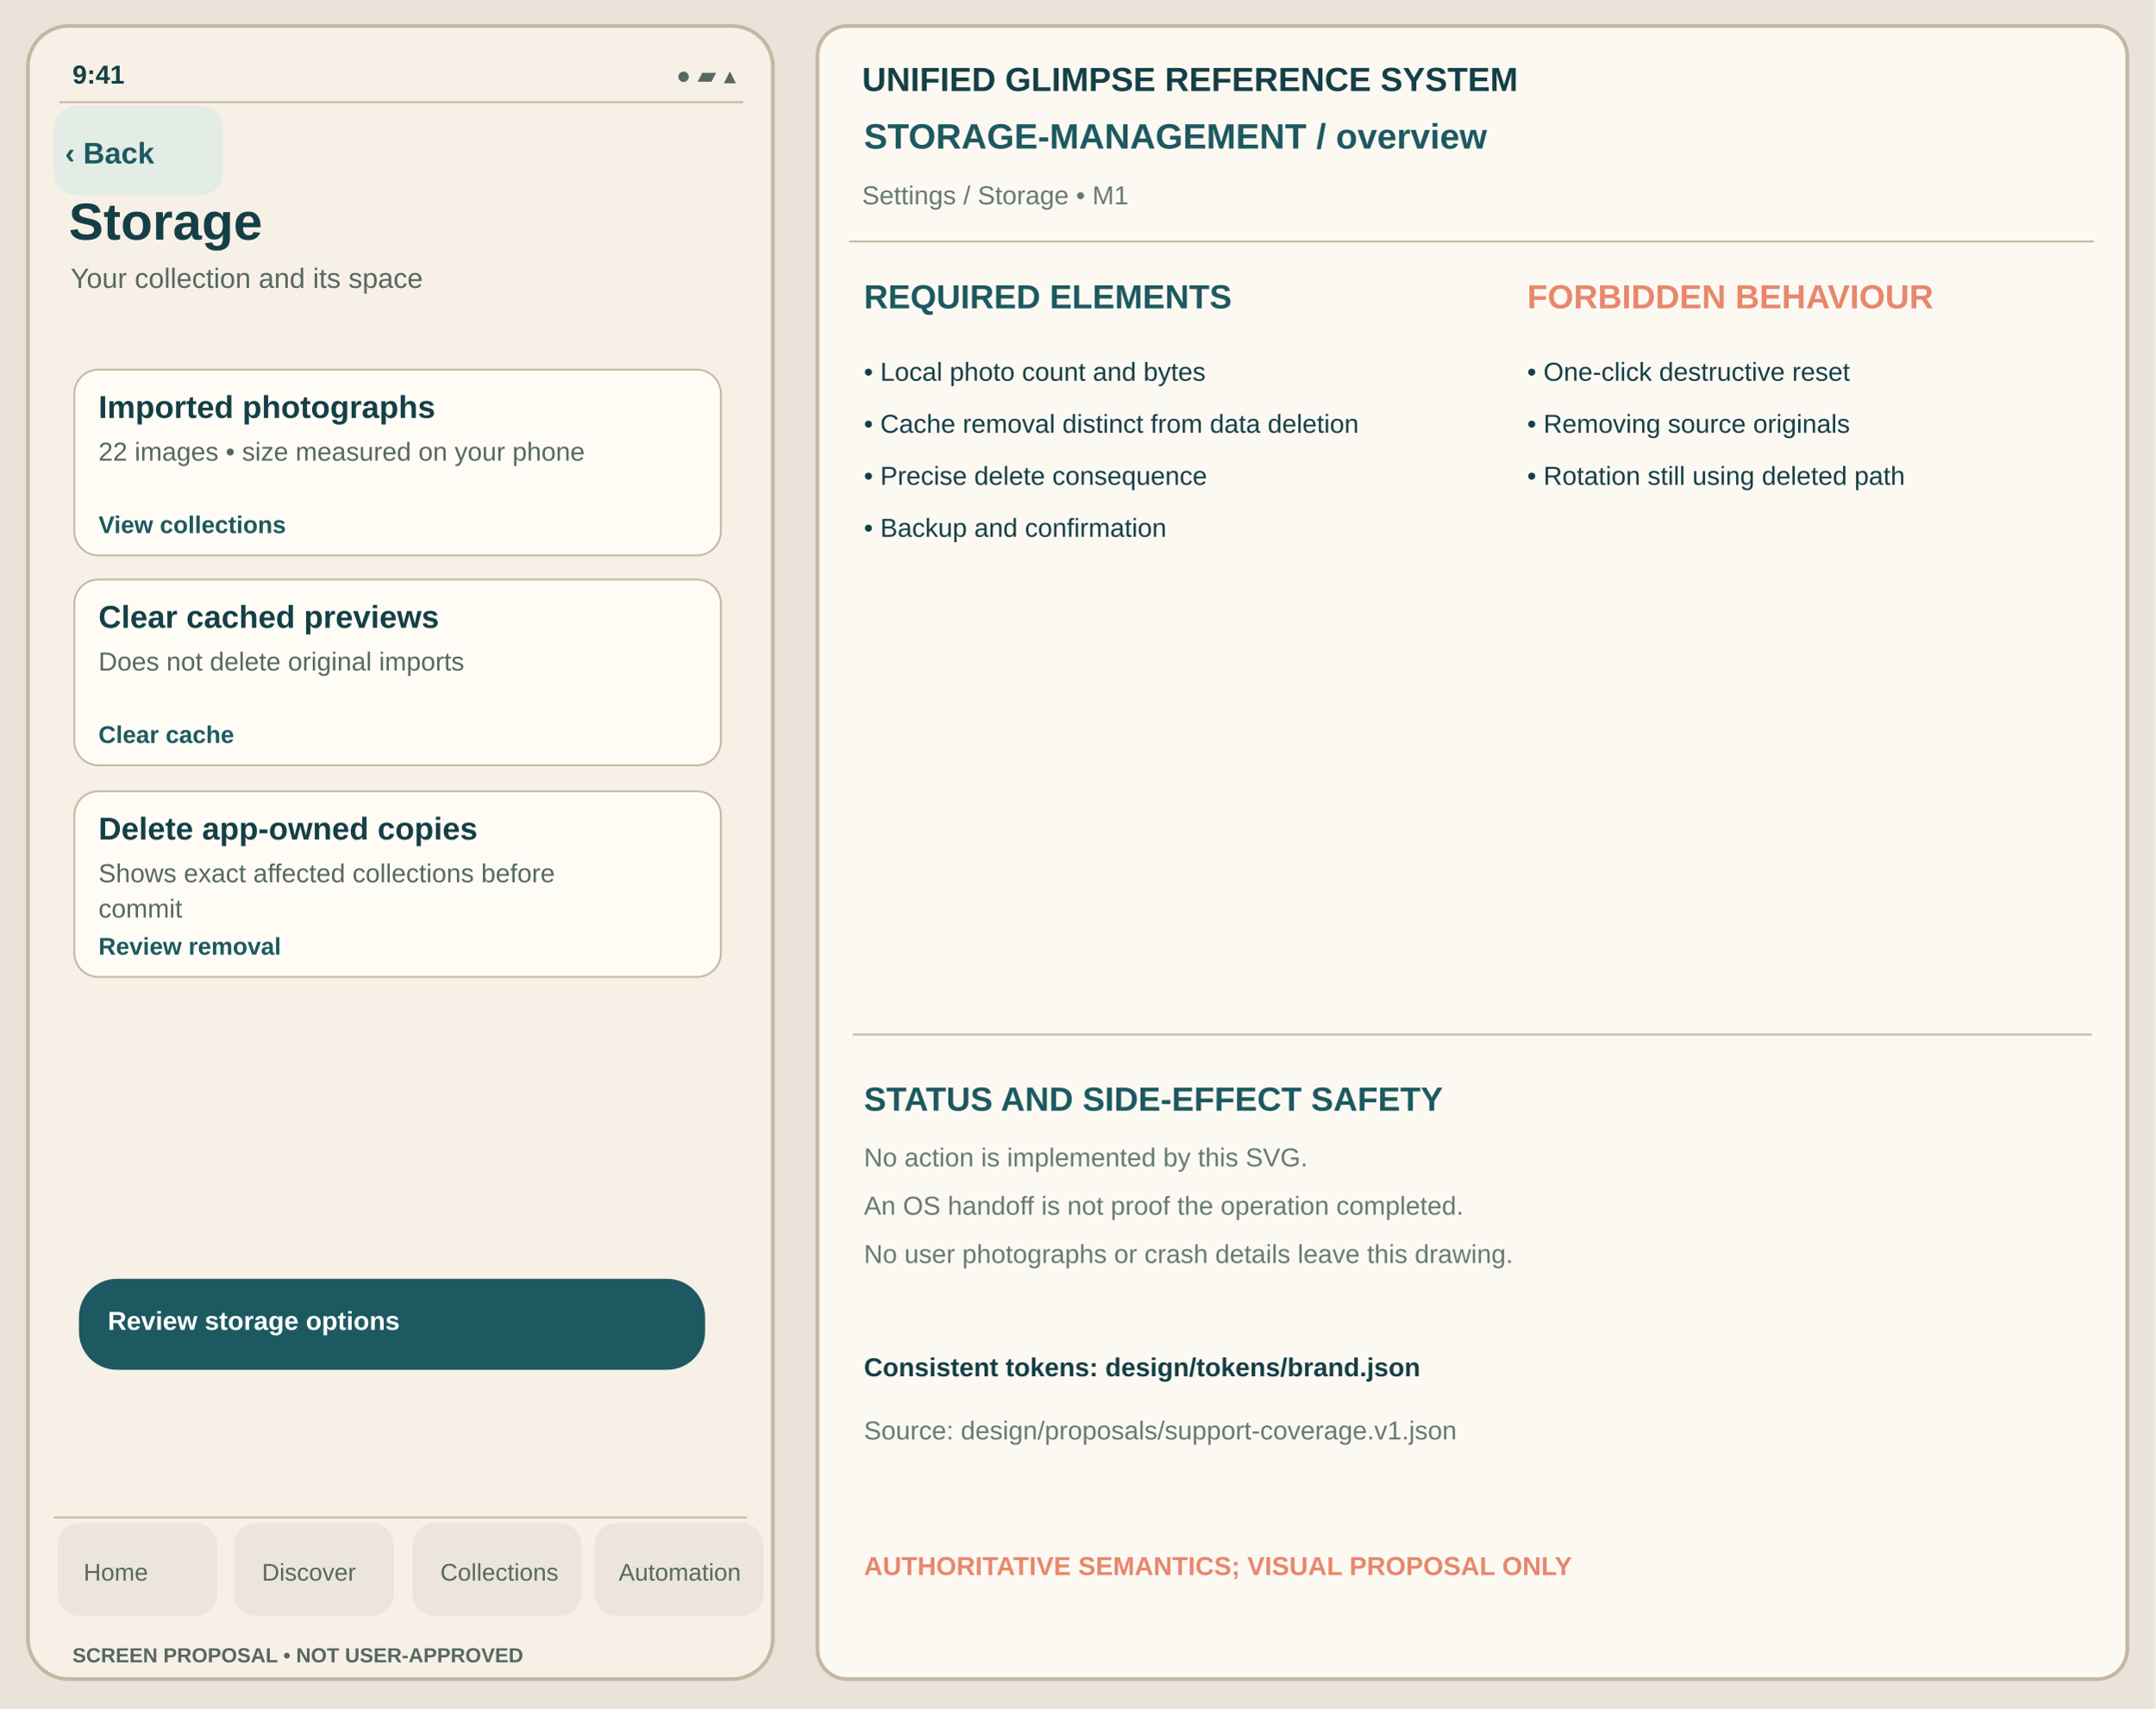
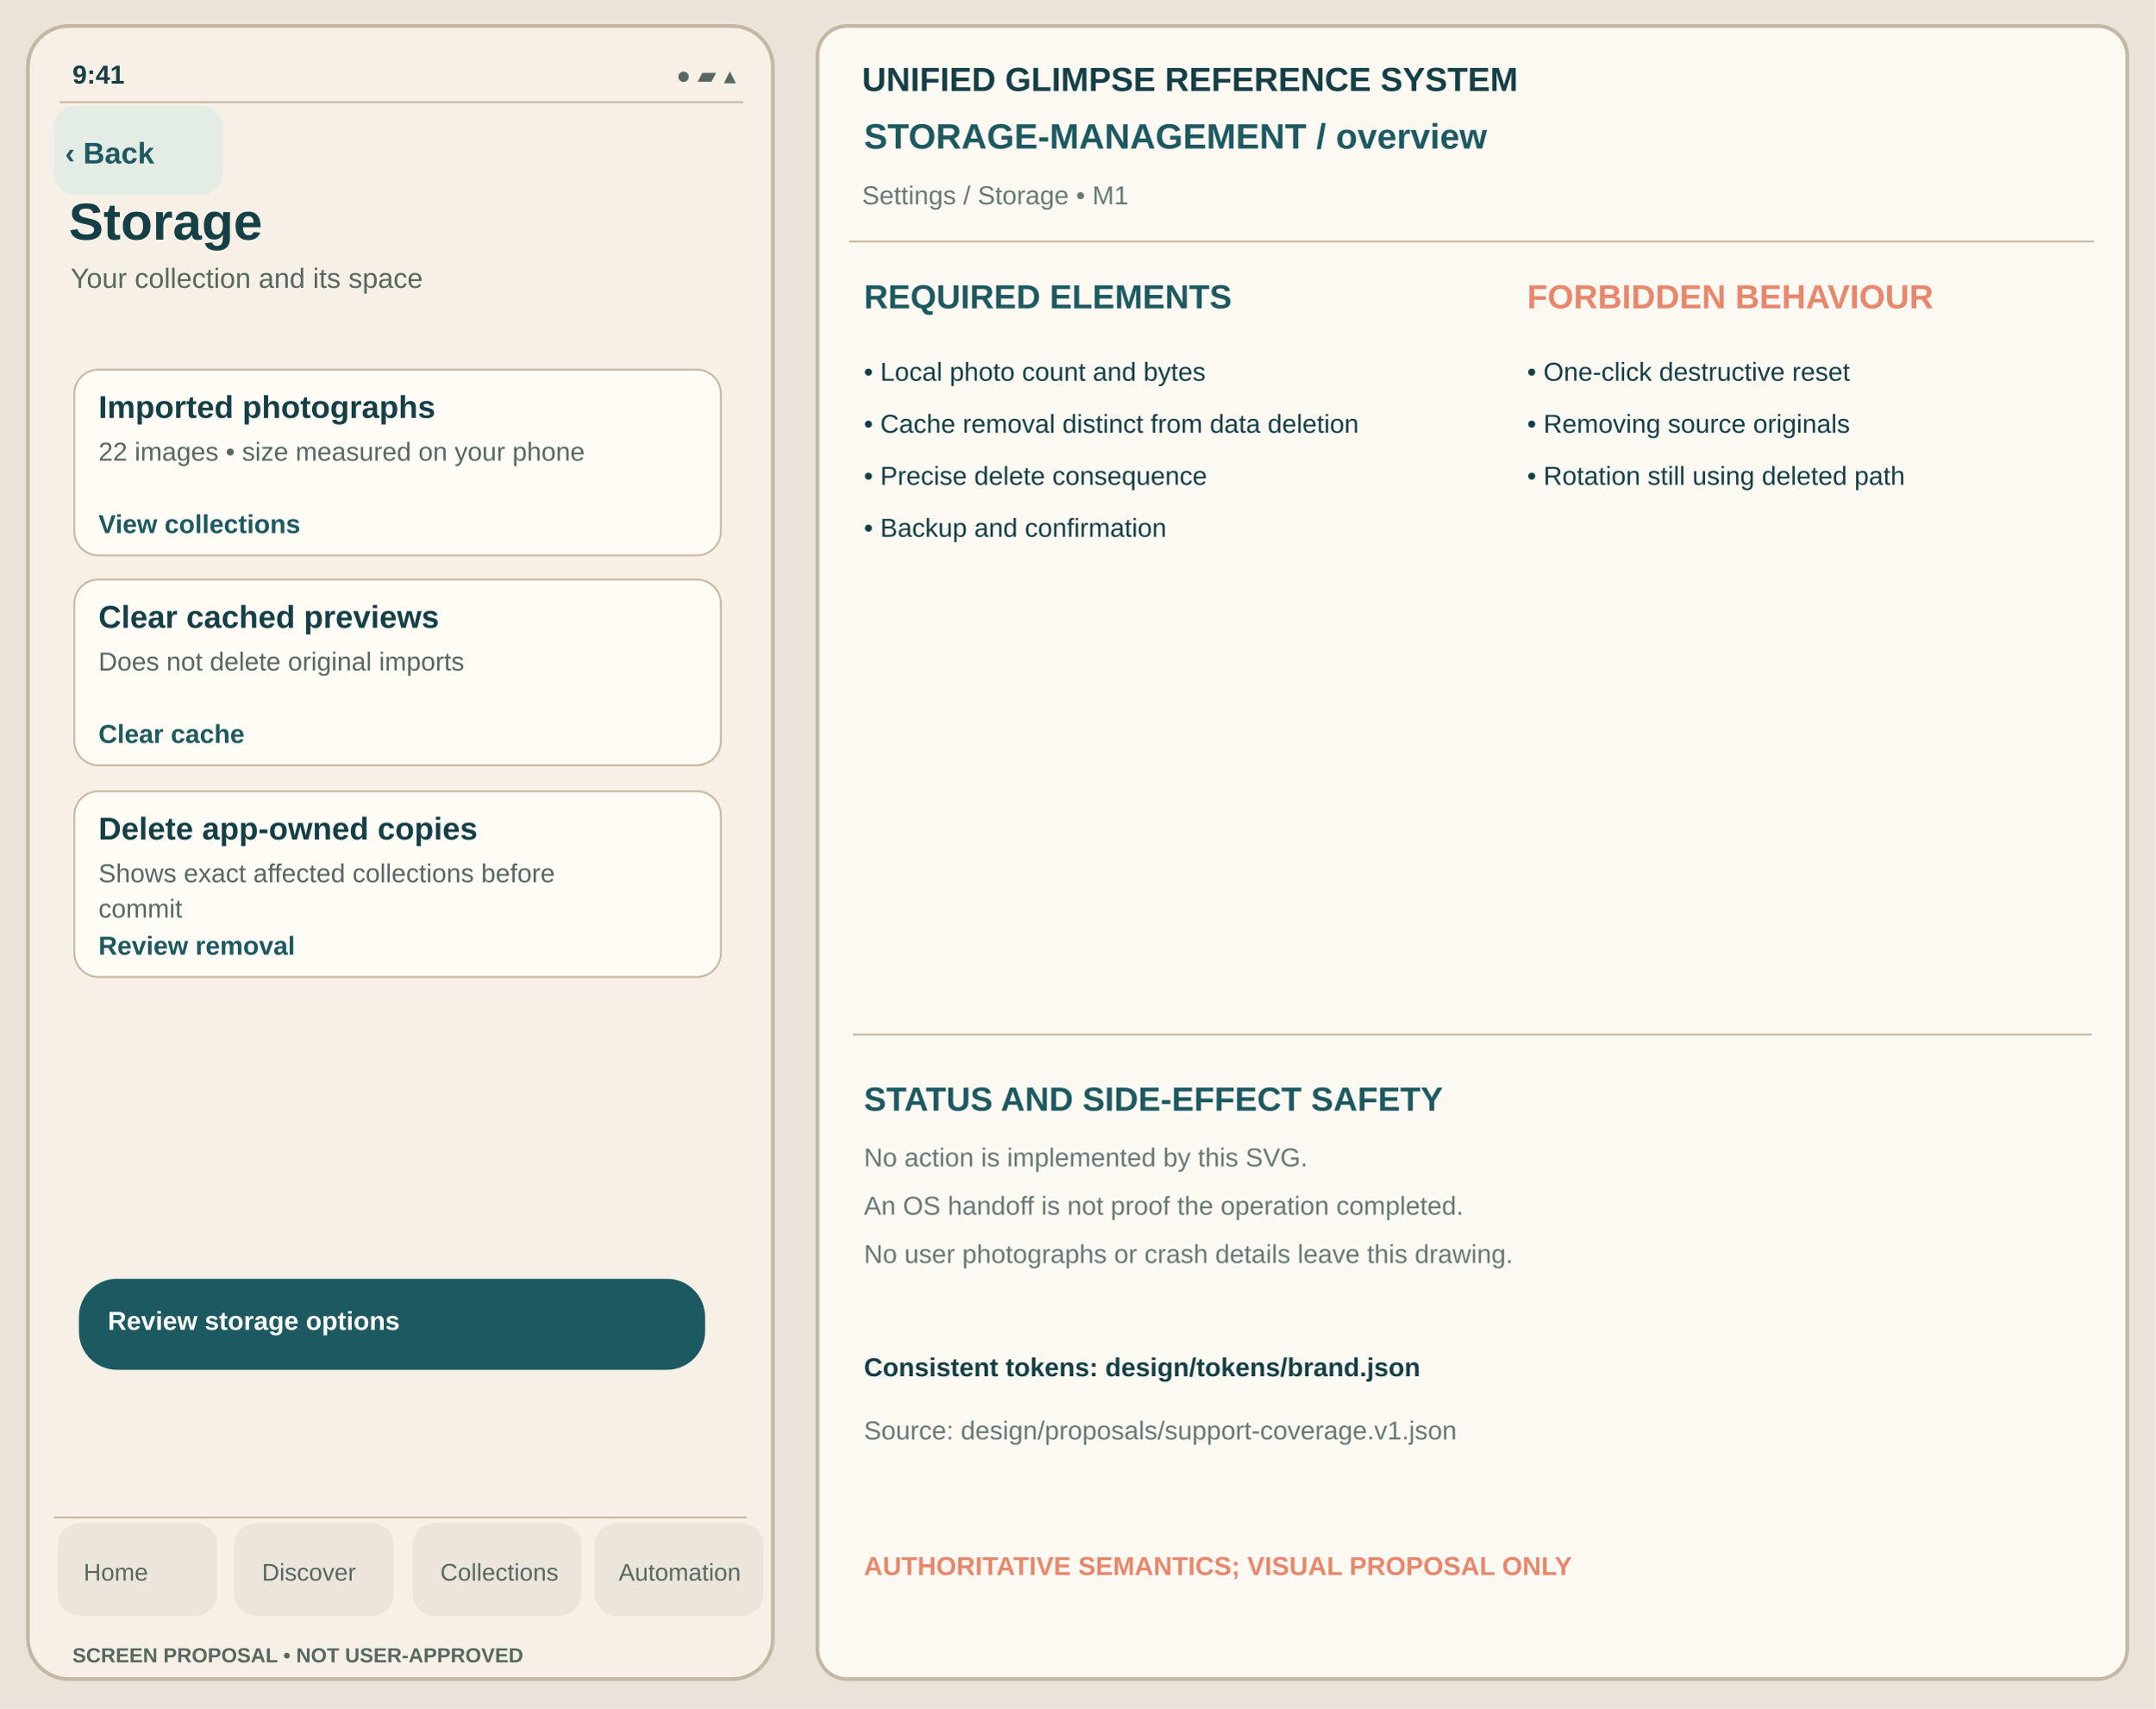
<svg xmlns="http://www.w3.org/2000/svg" viewBox="0 0 1160 920" width="1160" height="920" role="img" aria-label="Storage overview unapproved Glimpse visual reference">
  <rect width="1160" height="920" fill="#E9E3D9" />
  <rect x="15" y="14" width="401" height="890" rx="22" fill="#F6F0E6" stroke="#C4B7A4" stroke-width="2" />
  <text x="39" y="45" font-family="Arial,Helvetica,sans-serif" fill="#153F46" font-size="14" font-weight="600">9:41</text>
  <text x="364" y="45" font-family="Arial,Helvetica,sans-serif" fill="#566861" font-size="13" font-weight="400">●  ▰  ▴</text>
  <path d="M32 55h368" stroke="#C8B7A1" />
  <rect x="29" y="57" width="91" height="48" rx="12" fill="#E4ECE6" data-control="back" data-focus-order="1" data-hit-width="91" data-hit-height="48" />
  <text x="35" y="88" font-family="Arial,Helvetica,sans-serif" fill="#1D5960" font-size="16" font-weight="650">‹ Back</text>
  <text x="37" y="129" font-family="Arial,Helvetica,sans-serif" fill="#153F46" font-size="28" font-weight="700">Storage</text>
  <text x="38" y="155" font-family="Arial,Helvetica,sans-serif" fill="#566861" font-size="15" font-weight="400">Your collection and its space</text>
  <g id="support-body" transform="translate(0,-24)">
-     <rect x="40" y="223" width="348" height="100" rx="13" fill="#FFFCF6" stroke="#C8B7A1" stroke-width="1" />
+     <rect data-control="card-view-collections" data-focus-order="2" data-hit-width="348" data-hit-height="100" data-action-label="View collections" x="40" y="223" width="348" height="100" rx="13" fill="#FFFCF6" stroke="#C8B7A1" stroke-width="1" />
    <text x="53" y="249" font-family="Arial,Helvetica,sans-serif" fill="#153F46" font-size="17" font-weight="650">Imported photographs</text>
    <text x="53" y="272" font-family="Arial,Helvetica,sans-serif" fill="#566861" font-size="14" font-weight="400">22 images • size measured on your phone</text>
-     <text x="53" y="311" font-family="Arial,Helvetica,sans-serif" fill="#1D5960" font-size="13" font-weight="650">View collections</text>
-     <rect x="40" y="336" width="348" height="100" rx="13" fill="#FFFCF6" stroke="#C8B7A1" stroke-width="1" />
+     <text x="53" y="311" font-family="Arial,Helvetica,sans-serif" fill="#1D5960" font-size="14" font-weight="650">View collections</text>
+     <rect data-control="card-clear-cache" data-focus-order="3" data-hit-width="348" data-hit-height="100" data-action-label="Clear cache" x="40" y="336" width="348" height="100" rx="13" fill="#FFFCF6" stroke="#C8B7A1" stroke-width="1" />
    <text x="53" y="362" font-family="Arial,Helvetica,sans-serif" fill="#153F46" font-size="17" font-weight="650">Clear cached previews</text>
    <text x="53" y="385" font-family="Arial,Helvetica,sans-serif" fill="#566861" font-size="14" font-weight="400">Does not delete original imports</text>
-     <text x="53" y="424" font-family="Arial,Helvetica,sans-serif" fill="#1D5960" font-size="13" font-weight="650">Clear cache</text>
-     <rect x="40" y="450" width="348" height="100" rx="13" fill="#FFFCF6" stroke="#C8B7A1" stroke-width="1" />
+     <text x="53" y="424" font-family="Arial,Helvetica,sans-serif" fill="#1D5960" font-size="14" font-weight="650">Clear cache</text>
+     <rect data-control="card-review-removal" data-focus-order="4" data-hit-width="348" data-hit-height="100" data-action-label="Review removal" x="40" y="450" width="348" height="100" rx="13" fill="#FFFCF6" stroke="#C8B7A1" stroke-width="1" />
    <text x="53" y="476" font-family="Arial,Helvetica,sans-serif" fill="#153F46" font-size="17" font-weight="650">Delete app-owned copies</text>
    <text x="53" y="499" font-family="Arial,Helvetica,sans-serif" fill="#566861" font-size="14" font-weight="400">Shows exact affected collections before</text>
    <text x="53" y="518" font-family="Arial,Helvetica,sans-serif" fill="#566861" font-size="14" font-weight="400">commit</text>
-     <text x="53" y="538" font-family="Arial,Helvetica,sans-serif" fill="#1D5960" font-size="13" font-weight="650">Review removal</text>
-     <rect x="43" y="713" width="336" height="48" rx="20" fill="#1D5960" stroke="#1D5960" stroke-width="1" />
+     <text x="53" y="538" font-family="Arial,Helvetica,sans-serif" fill="#1D5960" font-size="14" font-weight="650">Review removal</text>
+     <rect x="43" y="713" width="336" height="48" rx="20" fill="#1D5960" stroke="#1D5960" stroke-width="1" data-control="task-review-storage-options" data-focus-order="10" data-hit-width="336" data-hit-height="48" data-action-label="Review storage options" />
    <text x="58" y="740" font-family="Arial,Helvetica,sans-serif" fill="#FFFFFF" font-size="14" font-weight="650">Review storage options</text>
  </g>
  <path d="M29 817h373" stroke="#C8B7A1" />
  <g id="support-navigation" aria-label="Four tab destinations; static touch region proposal only">
    <rect x="31" y="820" width="86" height="50" rx="12" fill="#EBE5DB" data-control="nav-home" data-focus-order="90" data-hit-width="86" data-hit-height="50" />
    <rect x="126" y="820" width="86" height="50" rx="12" fill="#EBE5DB" data-control="nav-discover" data-focus-order="91" data-hit-width="86" data-hit-height="50" />
    <rect x="222" y="820" width="91" height="50" rx="12" fill="#EBE5DB" data-control="nav-collections" data-focus-order="92" data-hit-width="91" data-hit-height="50" />
    <rect x="320" y="820" width="91" height="50" rx="12" fill="#EBE5DB" data-control="nav-automation" data-focus-order="93" data-hit-width="91" data-hit-height="50" />
  </g>
  <text x="45" y="851" font-family="Arial,Helvetica,sans-serif" fill="#566861" font-size="13" font-weight="500">Home</text>
  <text x="141" y="851" font-family="Arial,Helvetica,sans-serif" fill="#566861" font-size="13" font-weight="500">Discover</text>
  <text x="237" y="851" font-family="Arial,Helvetica,sans-serif" fill="#566861" font-size="13" font-weight="500">Collections</text>
  <text x="333" y="851" font-family="Arial,Helvetica,sans-serif" fill="#566861" font-size="13" font-weight="500">Automation</text>
  <text x="39" y="895" font-family="Arial,Helvetica,sans-serif" fill="#566861" font-size="11" font-weight="650">SCREEN PROPOSAL • NOT USER-APPROVED</text>
  <rect x="440" y="14" width="705" height="890" rx="16" fill="#FCF9F3" stroke="#C4B7A4" stroke-width="2" />
  <text x="464" y="49" font-family="Arial,Helvetica,sans-serif" fill="#153F46" font-size="18" font-weight="700">UNIFIED GLIMPSE REFERENCE SYSTEM</text>
  <text x="465" y="80" font-family="Arial,Helvetica,sans-serif" fill="#1D5960" font-size="19" font-weight="650">STORAGE-MANAGEMENT  /  overview</text>
  <text x="464" y="110" font-family="Arial,Helvetica,sans-serif" fill="#667975" font-size="14" font-weight="400">Settings / Storage  •  M1</text>
  <path d="M457 130h670" stroke="#C8B7A1" />
  <text x="465" y="166" font-family="Arial,Helvetica,sans-serif" fill="#1D5960" font-size="18" font-weight="700">REQUIRED ELEMENTS</text>
  <text x="822" y="166" font-family="Arial,Helvetica,sans-serif" fill="#E8876C" font-size="18" font-weight="700">FORBIDDEN BEHAVIOUR</text>
  <text x="465" y="205" font-family="Arial,Helvetica,sans-serif" fill="#153F46" font-size="14" font-weight="400">• Local photo count and bytes</text>
  <text x="465" y="233" font-family="Arial,Helvetica,sans-serif" fill="#153F46" font-size="14" font-weight="400">• Cache removal distinct from data deletion</text>
  <text x="465" y="261" font-family="Arial,Helvetica,sans-serif" fill="#153F46" font-size="14" font-weight="400">• Precise delete consequence</text>
  <text x="465" y="289" font-family="Arial,Helvetica,sans-serif" fill="#153F46" font-size="14" font-weight="400">• Backup and confirmation</text>
  <text x="822" y="205" font-family="Arial,Helvetica,sans-serif" fill="#153F46" font-size="14" font-weight="400">• One-click destructive reset</text>
  <text x="822" y="233" font-family="Arial,Helvetica,sans-serif" fill="#153F46" font-size="14" font-weight="400">• Removing source originals</text>
  <text x="822" y="261" font-family="Arial,Helvetica,sans-serif" fill="#153F46" font-size="14" font-weight="400">• Rotation still using deleted path</text>
  <path d="M459 557h667" stroke="#C8B7A1" />
  <text x="465" y="598" font-family="Arial,Helvetica,sans-serif" fill="#1D5960" font-size="18" font-weight="700">STATUS AND SIDE-EFFECT SAFETY</text>
  <text x="465" y="628" font-family="Arial,Helvetica,sans-serif" fill="#667975" font-size="14" font-weight="400">No action is implemented by this SVG.</text>
  <text x="465" y="654" font-family="Arial,Helvetica,sans-serif" fill="#667975" font-size="14" font-weight="400">An OS handoff is not proof the operation completed.</text>
  <text x="465" y="680" font-family="Arial,Helvetica,sans-serif" fill="#667975" font-size="14" font-weight="400">No user photographs or crash details leave this drawing.</text>
  <text x="465" y="741" font-family="Arial,Helvetica,sans-serif" fill="#153F46" font-size="14" font-weight="650">Consistent tokens: design/tokens/brand.json</text>
  <text x="465" y="775" font-family="Arial,Helvetica,sans-serif" fill="#667975" font-size="14" font-weight="400">Source: design/proposals/support-coverage.v1.json</text>
  <text x="465" y="848" font-family="Arial,Helvetica,sans-serif" fill="#E8876C" font-size="14" font-weight="700">AUTHORITATIVE SEMANTICS; VISUAL PROPOSAL ONLY</text>
</svg>
